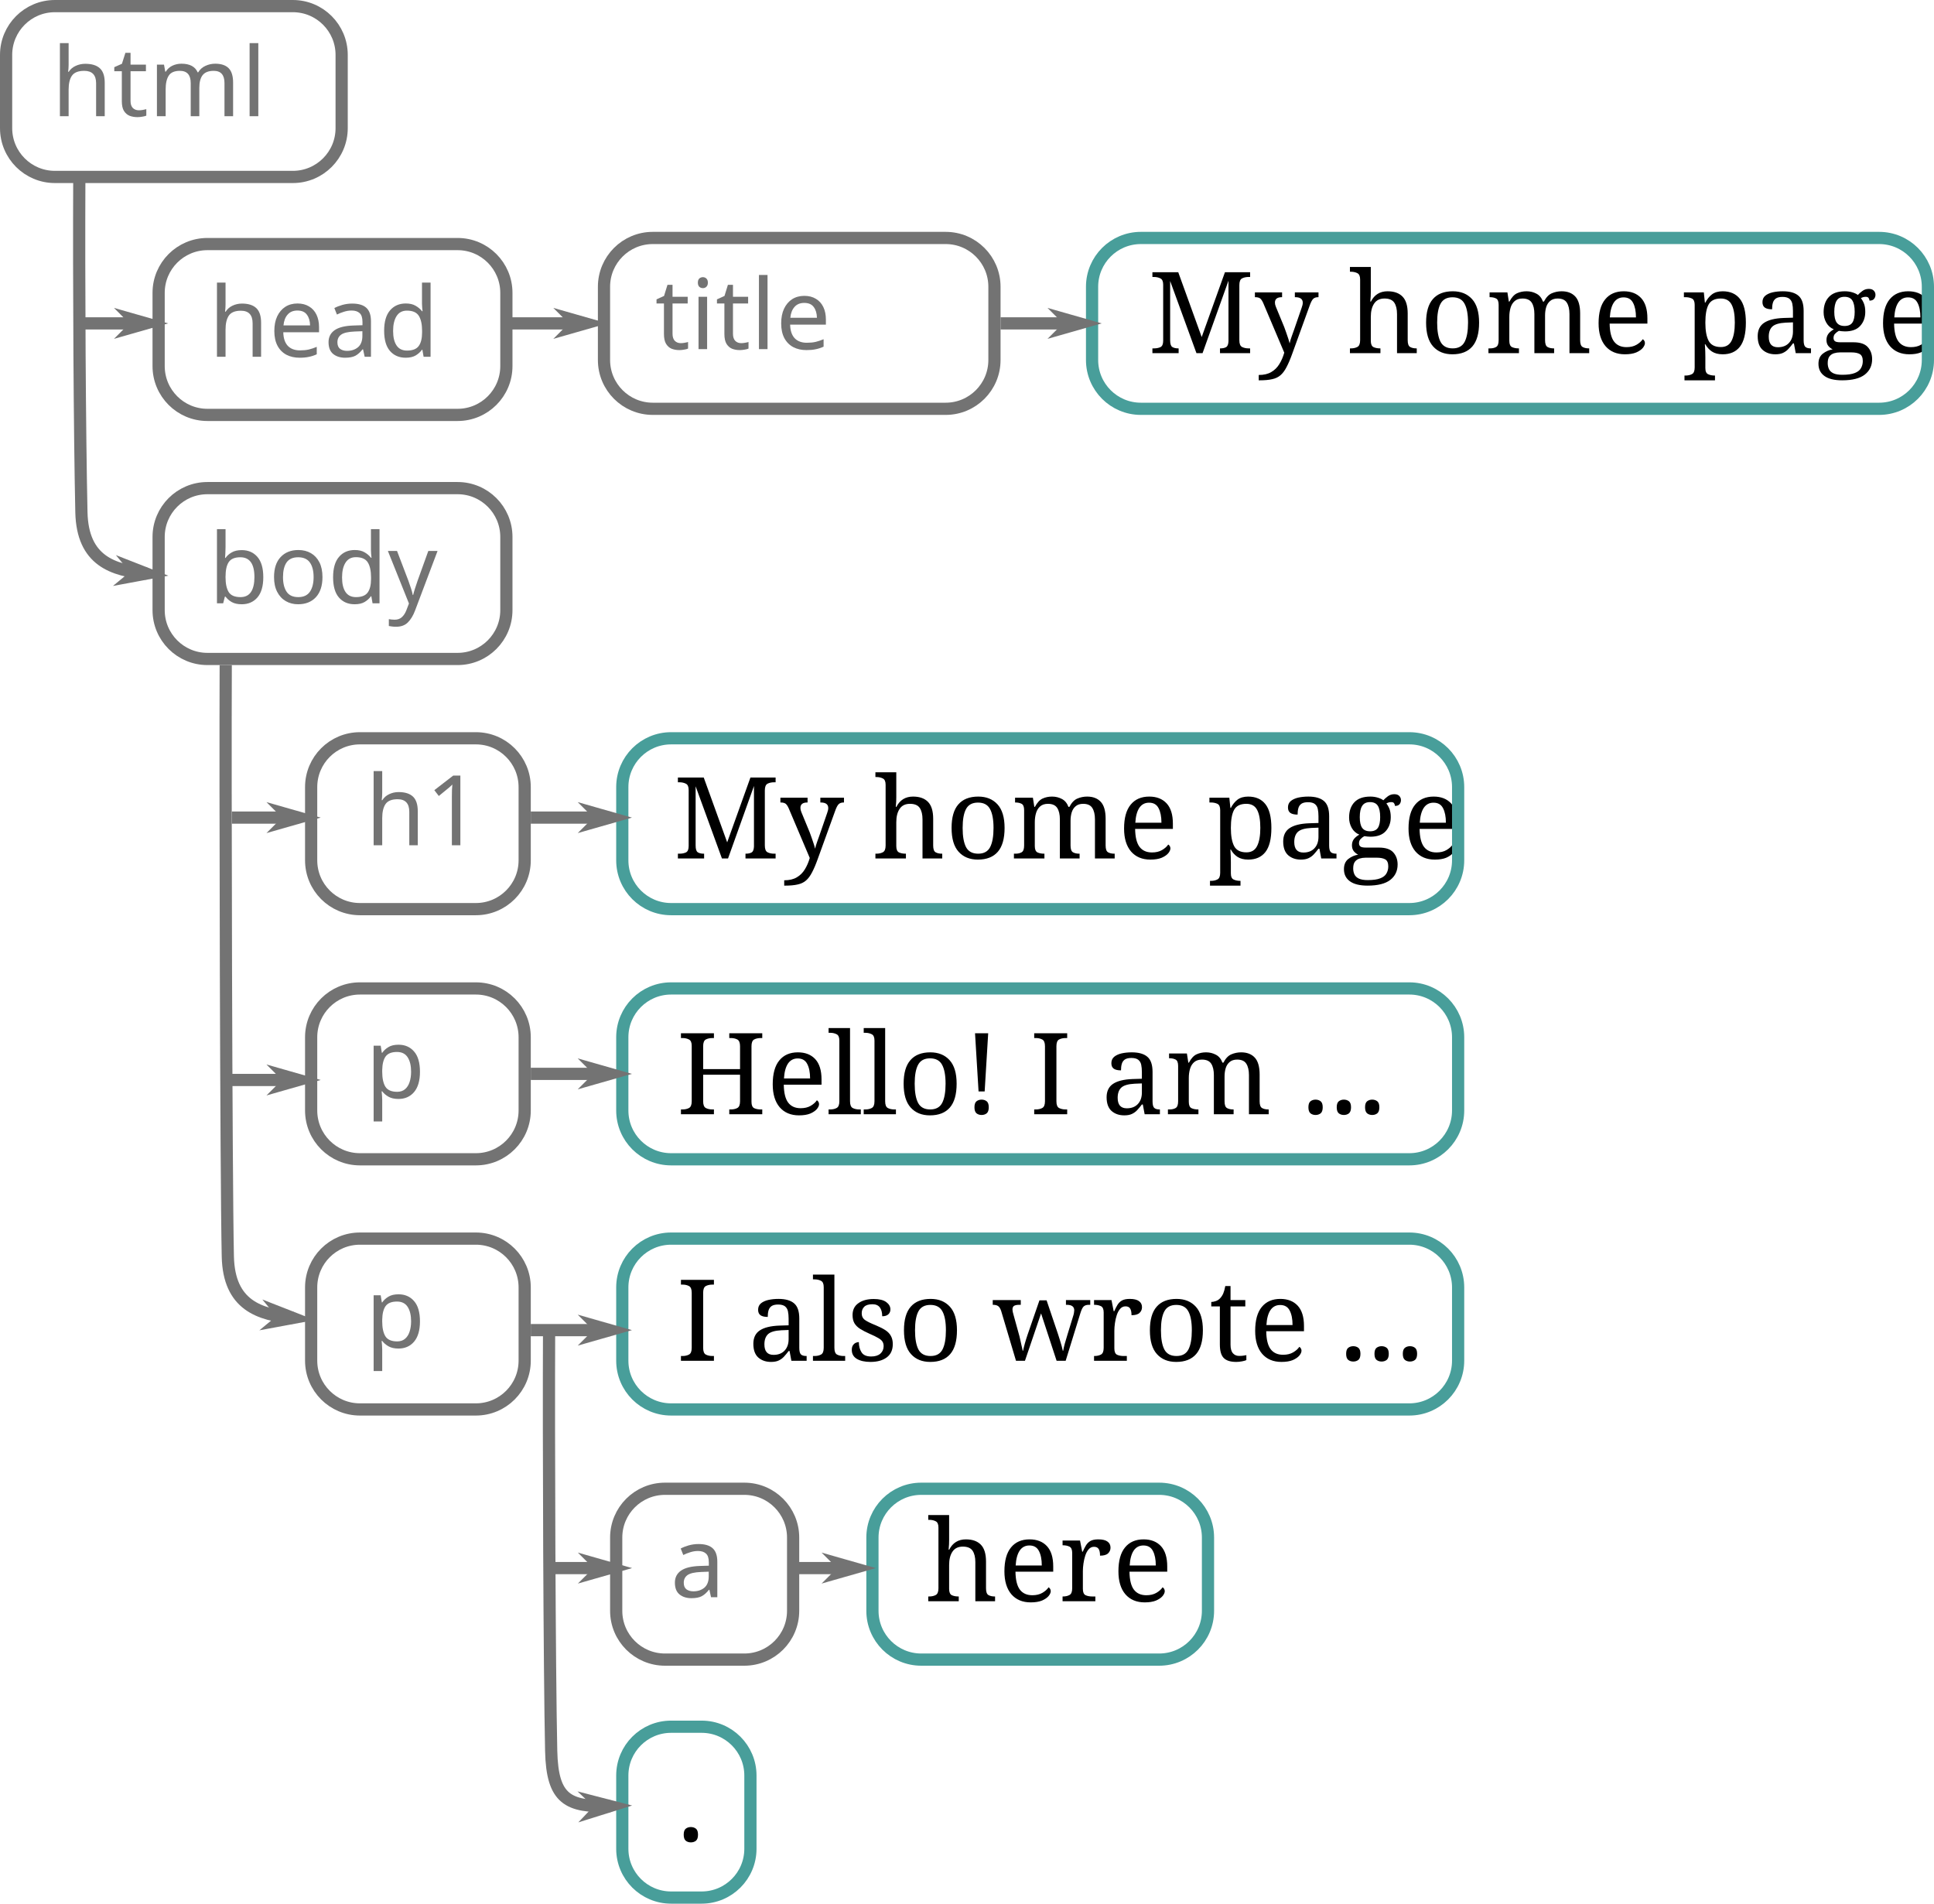
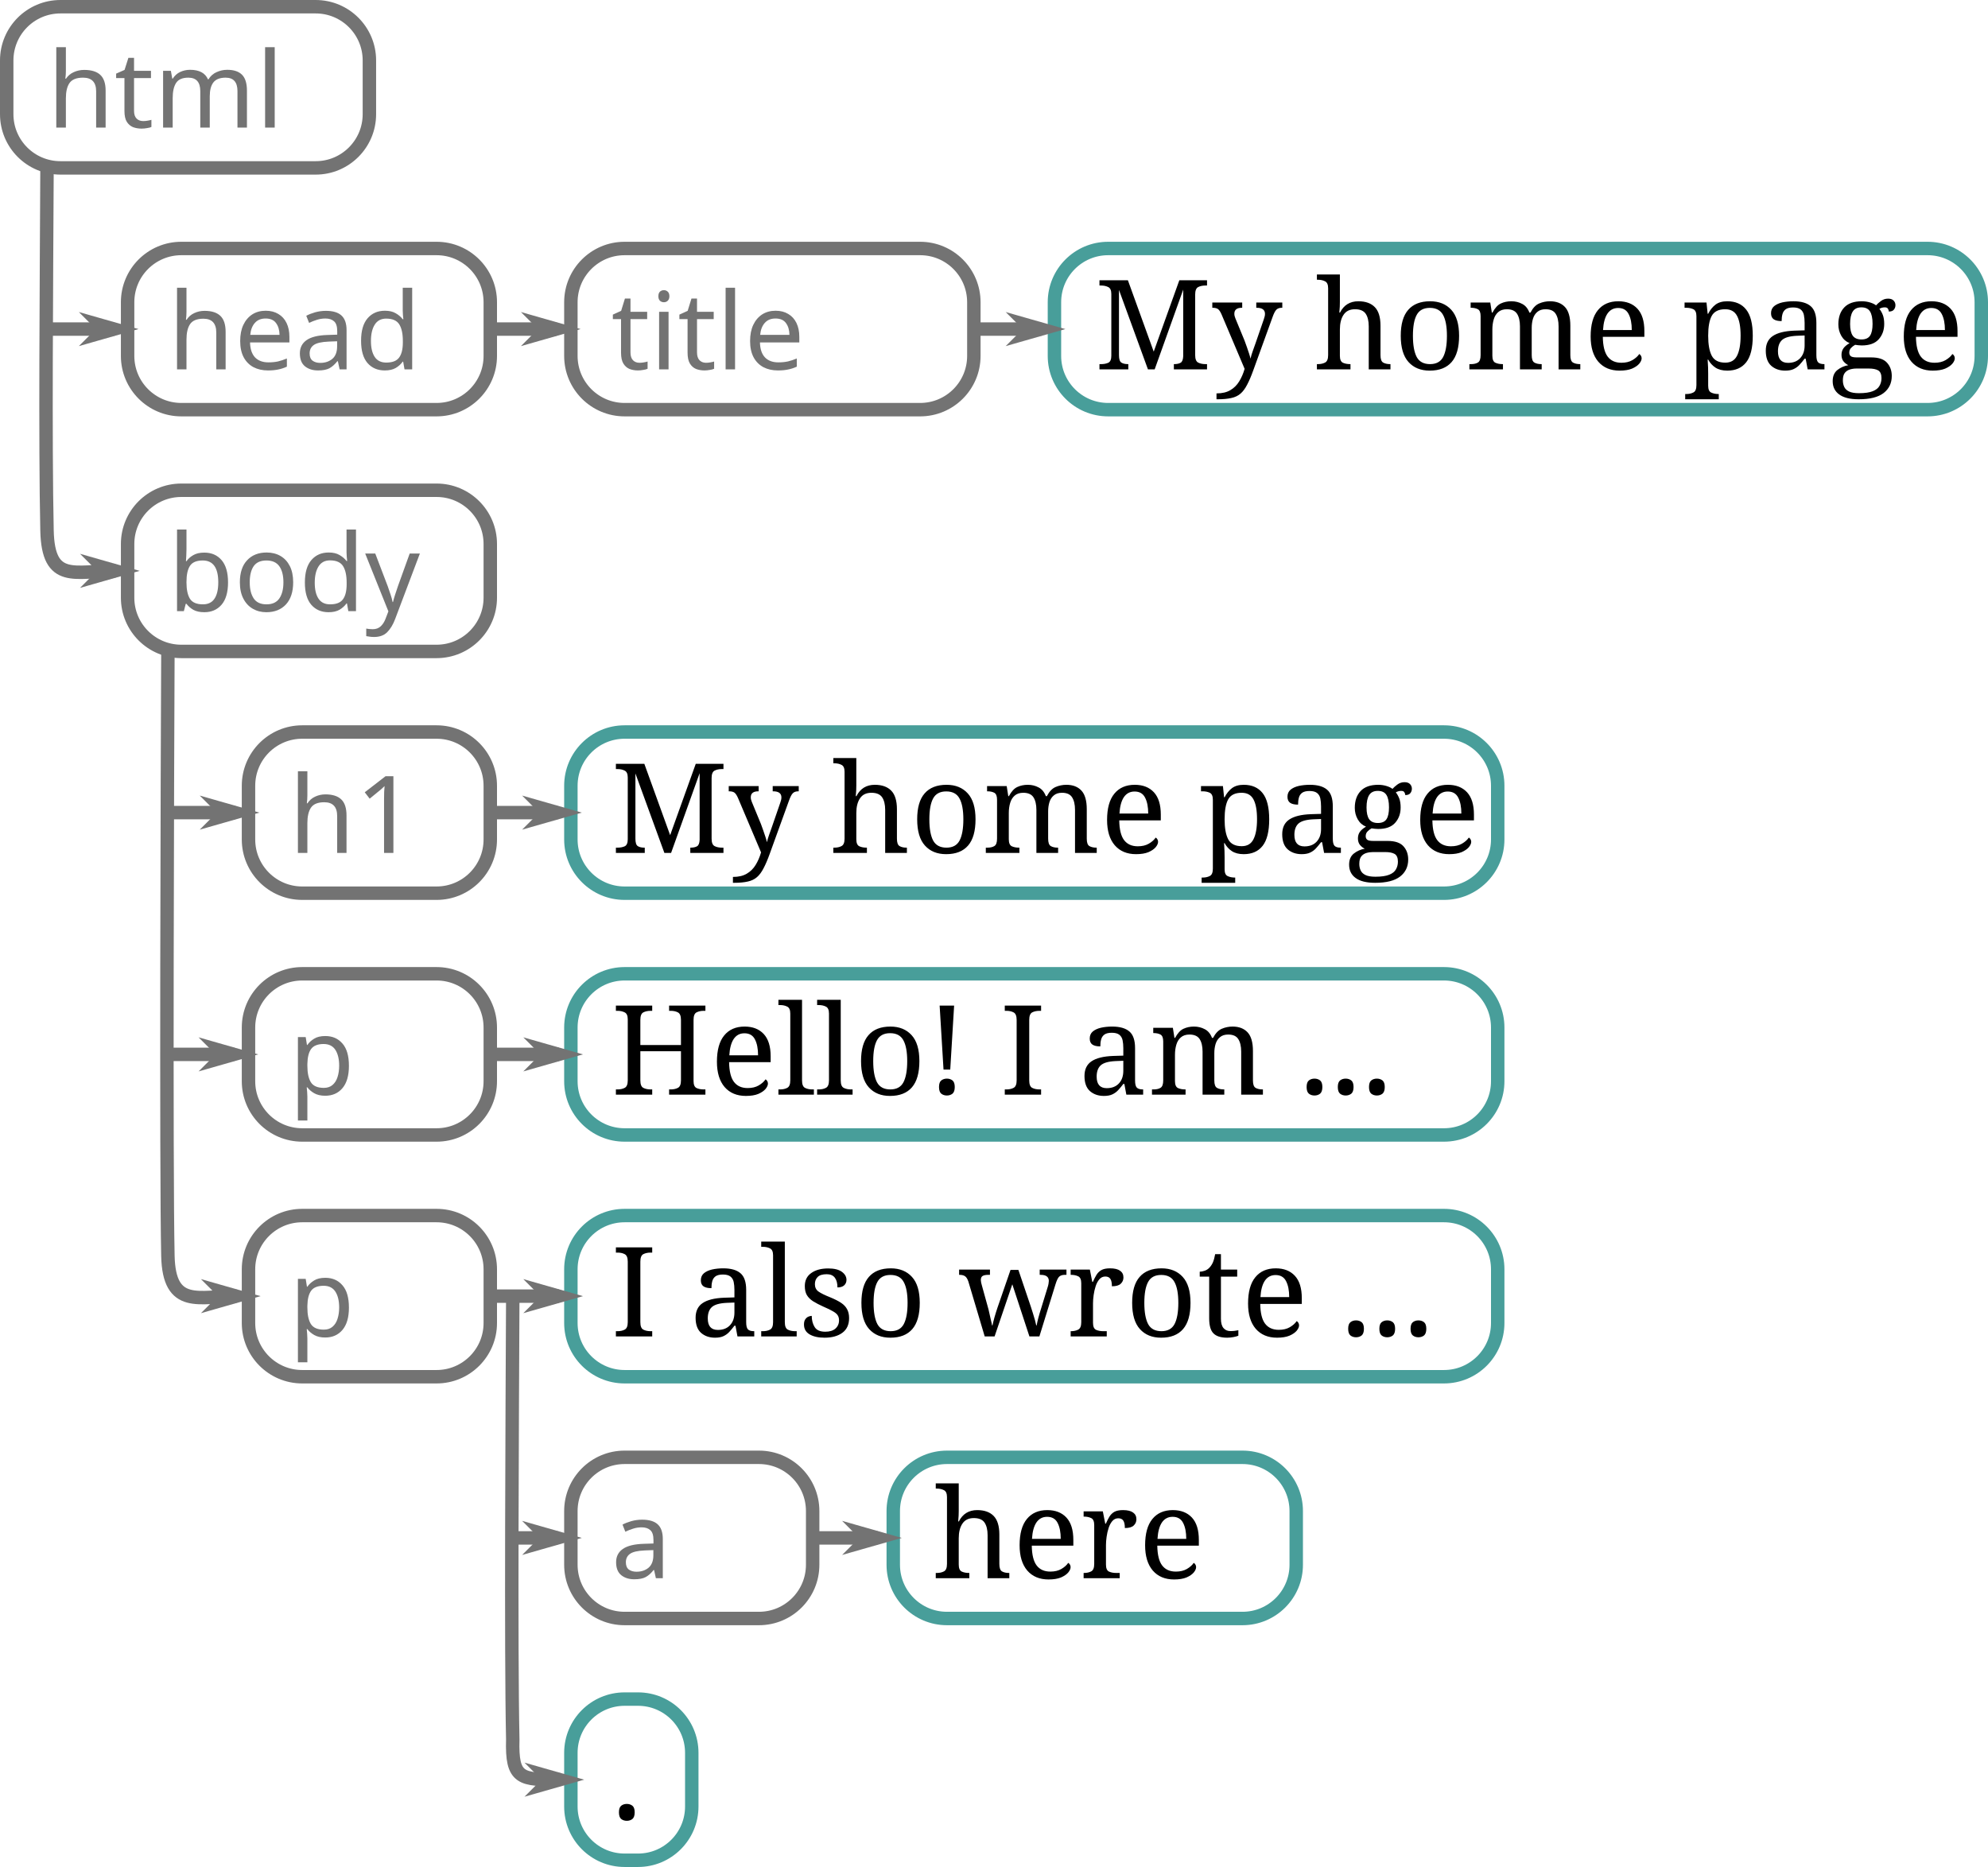
- <svg xmlns="http://www.w3.org/2000/svg" width="317" height="312" id="svg2" version="1.1">
-   <style>
+ <svg xmlns="http://www.w3.org/2000/svg" width="296" height="278" id="svg2" version="1.1">
+   <style id="style3174">
    @font-face {
      font-family: 'PT Mono';
      font-style: normal;
      font-weight: 400;
      src: local('PT Mono'), local('PTMono-Regular'), url(http://themes.googleusercontent.com/static/fonts/ptmono/v1/jmle3kzCPnW8O7_gZGRDlQ.woff) format('woff');
    }
  </style>
  <defs id="defs4">
+     <marker orient="auto" refY="0.0" refX="0.0" id="Arrow2Mend" style="overflow:visible;">
+       <path id="path5260" style="fill-rule:evenodd;stroke-width:0.625;stroke-linejoin:round;" d="M 8.719,4.034 L -2.207,0.016 L 8.719,-4.002 C 6.973,-1.63 6.983,1.616 8.719,4.034 z " transform="scale(0.6) rotate(180) translate(0,0)" />
+     </marker>
    <marker orient="auto" refY="0" refX="0" id="Arrow1Send" style="overflow:visible">
      <path id="path3895" d="M 0,0 5,-5 -12.5,0 5,5 0,0 z" style="fill-rule:evenodd;stroke:#000000;stroke-width:1pt" transform="matrix(-0.2,0,0,-0.2,-1.2,0)" />
    </marker>
    <marker orient="auto" refY="0" refX="0" id="Arrow1SendS" style="overflow:visible">
      <path id="path4326" d="M 0,0 5,-5 -12.5,0 5,5 0,0 z" style="fill:#737373;fill-rule:evenodd;stroke:#737373;stroke-width:1pt" transform="matrix(-0.2,0,0,-0.2,-1.2,0)" />
    </marker>
  </defs>
-   <g transform="translate(-67,-94.25363)" id="layer1">
-     <rect ry="8" rx="8" style="fill:none;stroke:#737373;stroke-width:2;stroke-miterlimit:4;stroke-opacity:1;stroke-dasharray:none" id="rect3859" width="55" height="28" x="68" y="95.254" />
-     <text transform="scale(1.015234,0.9849947)" xml:space="preserve" style="font-size:16px;font-style:normal;font-variant:normal;font-weight:normal;font-stretch:normal;line-height:125%;letter-spacing:0px;word-spacing:0px;fill:#737373;fill-opacity:1;stroke:none;font-family:PT Mono;-inkscape-font-specification:PT Mono" x="74.309" y="115.02" id="text3861">
-       <tspan id="tspan3863" x="74.309" y="115.02">html</tspan>
+   <g transform="translate(-72,-93.25363)" id="layer1">
+     <rect ry="8" rx="8" style="fill:none;stroke:#737373;stroke-width:2;stroke-miterlimit:4;stroke-opacity:1;stroke-dasharray:none" id="rect3859" width="54" height="24" x="73" y="94.254" />
+     <text transform="scale(1.015234,0.9849947)" xml:space="preserve" style="font-size:16px;font-style:normal;font-variant:normal;font-weight:normal;font-stretch:normal;line-height:125%;letter-spacing:0px;word-spacing:0px;fill:#737373;fill-opacity:1;stroke:none;font-family:PT Mono;-inkscape-font-specification:PT Mono" x="77.815" y="113.964" id="text3861">
+       <tspan id="tspan3863" x="77.815" y="113.964">html</tspan>
    </text>
-     <text id="text3811" y="152.724" x="101.205" style="font-size:16px;font-style:normal;font-variant:normal;font-weight:normal;font-stretch:normal;line-height:125%;letter-spacing:0px;word-spacing:0px;fill:#737373;fill-opacity:1;stroke:none;font-family:PT Mono;-inkscape-font-specification:PT Mono" xml:space="preserve">
-       <tspan y="152.724" x="101.205" id="tspan3813">head</tspan>
+     <text id="text3811" y="148.254" x="97" style="font-size:16px;font-style:normal;font-variant:normal;font-weight:normal;font-stretch:normal;line-height:125%;letter-spacing:0px;word-spacing:0px;fill:#737373;fill-opacity:1;stroke:none;font-family:PT Mono;-inkscape-font-specification:PT Mono" xml:space="preserve">
+       <tspan y="148.254" x="97" id="tspan3813">head</tspan>
    </text>
-     <text xml:space="preserve" style="font-size:16px;font-style:normal;font-variant:normal;font-weight:normal;font-stretch:normal;line-height:125%;letter-spacing:0px;word-spacing:0px;fill:#737373;fill-opacity:1;stroke:none;font-family:PT Mono;-inkscape-font-specification:PT Mono" x="174.361" y="151.475" id="text3817">
-       <tspan id="tspan3819" x="174.361" y="151.475">title</tspan>
+     <text xml:space="preserve" style="font-size:16px;font-style:normal;font-variant:normal;font-weight:normal;font-stretch:normal;line-height:125%;letter-spacing:0px;word-spacing:0px;fill:#737373;fill-opacity:1;stroke:none;font-family:PT Mono;-inkscape-font-specification:PT Mono" x="163" y="148.254" id="text3817">
+       <tspan id="tspan3819" x="163" y="148.254">title</tspan>
    </text>
-     <text xml:space="preserve" style="font-size:18.576px;font-style:normal;font-variant:normal;font-weight:normal;font-stretch:normal;line-height:125%;letter-spacing:0px;word-spacing:0px;fill:#000000;fill-opacity:1;stroke:none;font-family:Georgia;-inkscape-font-specification:Georgia" x="255.186" y="152.131" id="text3821">
-       <tspan id="tspan3823" x="255.186" y="152.131">My home page</tspan>
+     <text xml:space="preserve" style="font-size:18.576px;font-style:normal;font-variant:normal;font-weight:normal;font-stretch:normal;line-height:125%;letter-spacing:0px;word-spacing:0px;fill:#000000;fill-opacity:1;stroke:none;font-family:Georgia;-inkscape-font-specification:Georgia" x="235" y="148.254" id="text3821">
+       <tspan id="tspan3823" x="235" y="148.254">My home page</tspan>
    </text>
-     <rect y="134.254" x="93" height="28" width="57" id="rect3018" style="fill:none;stroke:#737373;stroke-width:2;stroke-miterlimit:4;stroke-opacity:1;stroke-dasharray:none" rx="8" ry="8" />
-     <rect ry="8" rx="8" style="fill:none;stroke:#737373;stroke-width:2;stroke-miterlimit:4;stroke-opacity:1;stroke-dasharray:none" id="rect3024" width="64" height="28" x="166" y="133.254" />
-     <rect y="133.254" x="246" height="28" width="137" id="rect3026" style="fill:none;stroke:#489e9a;stroke-width:2;stroke-miterlimit:4;stroke-opacity:1;stroke-dasharray:none" rx="8" ry="8" />
-     <text xml:space="preserve" style="font-size:16px;font-style:normal;font-variant:normal;font-weight:normal;font-stretch:normal;line-height:125%;letter-spacing:0px;word-spacing:0px;fill:#737373;fill-opacity:1;stroke:none;font-family:PT Mono;-inkscape-font-specification:PT Mono" x="101.205" y="193.13" id="text3796">
-       <tspan id="tspan3798" x="101.205" y="193.13">body</tspan>
+     <text xml:space="preserve" style="font-size:16px;font-style:normal;font-variant:normal;font-weight:normal;font-stretch:normal;line-height:125%;letter-spacing:0px;word-spacing:0px;fill:#737373;fill-opacity:1;stroke:none;font-family:PT Mono;-inkscape-font-specification:PT Mono" x="97" y="184.254" id="text3796">
+       <tspan id="tspan3798" x="97" y="184.254">body</tspan>
    </text>
-     <text id="text3802" y="232.792" x="126.884" style="font-size:16px;font-style:normal;font-variant:normal;font-weight:normal;font-stretch:normal;line-height:125%;letter-spacing:0px;word-spacing:0px;fill:#737373;fill-opacity:1;stroke:none;font-family:PT Mono;-inkscape-font-specification:PT Mono" xml:space="preserve">
-       <tspan y="232.792" x="126.884" id="tspan3804">h1</tspan>
+     <text id="text3802" y="220.254" x="115" style="font-size:16px;font-style:normal;font-variant:normal;font-weight:normal;font-stretch:normal;line-height:125%;letter-spacing:0px;word-spacing:0px;fill:#737373;fill-opacity:1;stroke:none;font-family:PT Mono;-inkscape-font-specification:PT Mono" xml:space="preserve">
+       <tspan y="220.254" x="115" id="tspan3804">h1</tspan>
    </text>
-     <text id="text3806" y="234.949" x="177.41" style="font-size:18.576px;font-style:normal;font-variant:normal;font-weight:normal;font-stretch:normal;line-height:125%;letter-spacing:0px;word-spacing:0px;fill:#000000;fill-opacity:1;stroke:none;font-family:Georgia;-inkscape-font-specification:Georgia" xml:space="preserve">
-       <tspan y="234.949" x="177.41" id="tspan3808">My home page</tspan>
-     </text>
-     <rect y="215.254" x="118" height="28" width="35" id="rect3810" style="fill:none;stroke:#737373;stroke-width:2;stroke-miterlimit:4;stroke-opacity:1;stroke-dasharray:none" rx="8" ry="8" />
-     <rect ry="8" rx="8" style="fill:none;stroke:#489e9a;stroke-width:2;stroke-miterlimit:4;stroke-opacity:1;stroke-dasharray:none" id="rect3812" width="137" height="28" x="169" y="215.254" />
    <flowRoot xml:space="preserve" id="flowRoot3814" style="font-size:30px;font-style:normal;font-variant:normal;font-weight:normal;font-stretch:normal;line-height:125%;letter-spacing:0px;word-spacing:0px;fill:#000000;fill-opacity:1;stroke:none;font-family:PT Mono;-inkscape-font-specification:PT Mono">
      <flowRegion id="flowRegion3816">
        <rect id="rect3818" width="247.992" height="40.911" x="41.416" y="114.452" />
      </flowRegion>
      <flowPara id="flowPara3820" />
    </flowRoot>
-     <text xml:space="preserve" style="font-size:16px;font-style:normal;font-variant:normal;font-weight:normal;font-stretch:normal;line-height:125%;letter-spacing:0px;word-spacing:0px;fill:#737373;fill-opacity:1;stroke:none;font-family:PT Mono;-inkscape-font-specification:PT Mono" x="126.884" y="274.209" id="text3822">
-       <tspan id="tspan3824" x="126.884" y="274.209">p</tspan>
+     <text xml:space="preserve" style="font-size:16px;font-style:normal;font-variant:normal;font-weight:normal;font-stretch:normal;line-height:125%;letter-spacing:0px;word-spacing:0px;fill:#737373;fill-opacity:1;stroke:none;font-family:PT Mono;-inkscape-font-specification:PT Mono" x="115" y="256.254" id="text3822">
+       <tspan id="tspan3824" x="115" y="256.254">p</tspan>
    </text>
-     <text xml:space="preserve" style="font-size:18.576px;font-style:normal;font-variant:normal;font-weight:normal;font-stretch:normal;line-height:125%;letter-spacing:0px;word-spacing:0px;fill:#000000;fill-opacity:1;stroke:none;font-family:Georgia;-inkscape-font-specification:Georgia" x="177.91" y="276.865" id="text3826">
-       <tspan id="tspan3828" x="177.91" y="276.865">Hello! I am ...</tspan>
+     <text xml:space="preserve" style="font-size:18.576px;font-style:normal;font-variant:normal;font-weight:normal;font-stretch:normal;line-height:125%;letter-spacing:0px;word-spacing:0px;fill:#000000;fill-opacity:1;stroke:none;font-family:Georgia;-inkscape-font-specification:Georgia" x="163" y="256.254" id="text3826">
+       <tspan id="tspan3828" x="163" y="256.254">Hello! I am ...</tspan>
    </text>
-     <rect ry="8" rx="8" style="fill:none;stroke:#737373;stroke-width:2;stroke-miterlimit:4;stroke-opacity:1;stroke-dasharray:none" id="rect3830" width="35" height="28" x="118" y="256.254" />
-     <rect y="256.254" x="169" height="28" width="137" id="rect3832" style="fill:none;stroke:#489e9a;stroke-width:2;stroke-miterlimit:4;stroke-opacity:1;stroke-dasharray:none" rx="8" ry="8" />
-     <text id="text3834" y="315.12" x="126.884" style="font-size:16px;font-style:normal;font-variant:normal;font-weight:normal;font-stretch:normal;line-height:125%;letter-spacing:0px;word-spacing:0px;fill:#737373;fill-opacity:1;stroke:none;font-family:PT Mono;-inkscape-font-specification:PT Mono" xml:space="preserve">
-       <tspan y="315.12" x="126.884" id="tspan3836">p</tspan>
+     <text id="text3838" y="292.254" x="163" style="font-size:18.576px;font-style:normal;font-variant:normal;font-weight:normal;font-stretch:normal;line-height:125%;letter-spacing:0px;word-spacing:0px;fill:#000000;fill-opacity:1;stroke:none;font-family:Georgia;-inkscape-font-specification:Georgia" xml:space="preserve">
+       <tspan y="292.254" x="163" id="tspan3840">I also wrote ...</tspan>
    </text>
-     <text id="text3838" y="317.276" x="177.91" style="font-size:18.576px;font-style:normal;font-variant:normal;font-weight:normal;font-stretch:normal;line-height:125%;letter-spacing:0px;word-spacing:0px;fill:#000000;fill-opacity:1;stroke:none;font-family:Georgia;-inkscape-font-specification:Georgia" xml:space="preserve">
-       <tspan y="317.276" x="177.91" id="tspan3840">I also wrote ...</tspan>
-     </text>
-     <rect y="297.254" x="118" height="28" width="35" id="rect3842" style="fill:none;stroke:#737373;stroke-width:2;stroke-miterlimit:4;stroke-opacity:1;stroke-dasharray:none" rx="8" ry="8" />
-     <rect ry="8" rx="8" style="fill:none;stroke:#489e9a;stroke-width:2;stroke-miterlimit:4;stroke-opacity:1;stroke-dasharray:none" id="rect3844" width="137" height="28" x="169" y="297.254" />
    <flowRoot xml:space="preserve" id="flowRoot3846" style="font-size:30px;font-style:normal;font-variant:normal;font-weight:normal;font-stretch:normal;line-height:125%;letter-spacing:0px;word-spacing:0px;fill:#000000;fill-opacity:1;stroke:none;font-family:PT Mono;-inkscape-font-specification:PT Mono">
      <flowRegion id="flowRegion3848">
        <rect id="rect3850" width="255.064" height="41.416" x="47.982" y="197.284" />
      </flowRegion>
      <flowPara id="flowPara3852" />
    </flowRoot>
-     <text xml:space="preserve" style="font-size:16px;font-style:normal;font-variant:normal;font-weight:normal;font-stretch:normal;line-height:125%;letter-spacing:0px;word-spacing:0px;fill:#737373;fill-opacity:1;stroke:none;font-family:PT Mono;-inkscape-font-specification:PT Mono" x="176.886" y="356.031" id="text3854">
-       <tspan id="tspan3856" x="176.886" y="356.031">a</tspan>
+     <text xml:space="preserve" style="font-size:16px;font-style:normal;font-variant:normal;font-weight:normal;font-stretch:normal;line-height:125%;letter-spacing:0px;word-spacing:0px;fill:#737373;fill-opacity:1;stroke:none;font-family:PT Mono;-inkscape-font-specification:PT Mono" x="163" y="328.254" id="text3854">
+       <tspan id="tspan3856" x="163" y="328.254">a</tspan>
    </text>
-     <text xml:space="preserve" style="font-size:18.576px;font-style:normal;font-variant:normal;font-weight:normal;font-stretch:normal;line-height:125%;letter-spacing:0px;word-spacing:0px;fill:#000000;fill-opacity:1;stroke:none;font-family:Georgia;-inkscape-font-specification:Georgia" x="218.821" y="356.687" id="text3858">
-       <tspan id="tspan3860" x="218.821" y="356.687">here</tspan>
+     <text xml:space="preserve" style="font-size:18.576px;font-style:normal;font-variant:normal;font-weight:normal;font-stretch:normal;line-height:125%;letter-spacing:0px;word-spacing:0px;fill:#000000;fill-opacity:1;stroke:none;font-family:Georgia;-inkscape-font-specification:Georgia" x="211" y="328.254" id="text3858">
+       <tspan id="tspan3860" x="211" y="328.254">here</tspan>
    </text>
-     <rect ry="8" rx="8" style="fill:none;stroke:#737373;stroke-width:2;stroke-miterlimit:4;stroke-opacity:1;stroke-dasharray:none" id="rect3862" width="29" height="28" x="168" y="338.254" />
-     <rect y="338.254" x="210" height="28" width="55" id="rect3864" style="fill:none;stroke:#489e9a;stroke-width:2;stroke-miterlimit:4;stroke-opacity:1;stroke-dasharray:none" rx="8" ry="8" />
-     <text xml:space="preserve" style="font-size:18.576px;font-style:normal;font-variant:normal;font-weight:normal;font-stretch:normal;line-height:125%;letter-spacing:0px;word-spacing:0px;fill:#000000;fill-opacity:1;stroke:none;font-family:Georgia;-inkscape-font-specification:Georgia" x="177.91" y="396.083" id="text3866">
-       <tspan id="tspan3868" x="177.91" y="396.083">.</tspan>
+     <text xml:space="preserve" style="font-size:18.576px;font-style:normal;font-variant:normal;font-weight:normal;font-stretch:normal;line-height:125%;letter-spacing:0px;word-spacing:0px;fill:#000000;fill-opacity:1;stroke:none;font-family:Georgia;-inkscape-font-specification:Georgia" x="163" y="364.254" id="text3866">
+       <tspan id="tspan3868" x="163" y="364.254">.</tspan>
    </text>
-     <rect y="377.254" x="169" height="28" width="21" id="rect3870" style="fill:none;stroke:#489e9a;stroke-width:2;stroke-miterlimit:4;stroke-opacity:1;stroke-dasharray:none" rx="8" ry="8" />
-     <rect ry="8" rx="8" style="fill:none;stroke:#737373;stroke-width:2;stroke-miterlimit:4;stroke-opacity:1;stroke-dasharray:none" id="rect3872" width="57" height="28" x="93" y="174.254" />
-     <path style="fill:none;stroke:#737373;stroke-width:2;stroke-linecap:butt;stroke-linejoin:miter;stroke-miterlimit:4;stroke-opacity:1;stroke-dasharray:none;marker-end:url(#Arrow1SendS)" d="m 150,147.254 13.01,0" id="path3874" />
-     <path id="path4439" d="m 231,147.254 13.01,0" style="fill:none;stroke:#737373;stroke-width:2;stroke-linecap:butt;stroke-linejoin:miter;stroke-miterlimit:4;stroke-opacity:1;stroke-dasharray:none;marker-end:url(#Arrow1SendS)" />
-     <path style="fill:none;stroke:#737373;stroke-width:2;stroke-linecap:butt;stroke-linejoin:miter;stroke-miterlimit:4;stroke-opacity:1;stroke-dasharray:none;marker-end:url(#Arrow1SendS)" d="m 154,228.254 13.01,0" id="path4441" />
-     <path id="path4443" d="m 154,270.254 13.01,0" style="fill:none;stroke:#737373;stroke-width:2;stroke-linecap:butt;stroke-linejoin:miter;stroke-miterlimit:4;stroke-opacity:1;stroke-dasharray:none;marker-end:url(#Arrow1SendS)" />
-     <path style="fill:none;stroke:#737373;stroke-width:2;stroke-linecap:butt;stroke-linejoin:miter;stroke-miterlimit:4;stroke-opacity:1;stroke-dasharray:none;marker-end:url(#Arrow1SendS)" d="m 154,312.254 13.01,0" id="path4445" />
-     <path id="path4447" d="m 197,351.254 9.982,0" style="fill:none;stroke:#737373;stroke-width:2;stroke-linecap:butt;stroke-linejoin:miter;stroke-miterlimit:4;stroke-opacity:1;stroke-dasharray:none;marker-end:url(#Arrow1SendS)" />
-     <path id="path4449" d="m 80,147.254 10.993,0" style="fill:none;stroke:#737373;stroke-width:2;stroke-linecap:butt;stroke-linejoin:miter;stroke-miterlimit:4;stroke-opacity:1;stroke-dasharray:none;marker-end:url(#Arrow1SendS)" />
-     <path style="fill:none;stroke:#737373;stroke-width:2;stroke-linecap:butt;stroke-linejoin:miter;stroke-miterlimit:4;stroke-opacity:1;stroke-dasharray:none;marker-end:url(#Arrow1SendS)" d="m 80,123.254 c -0.081,17.273 0.057,41.808 0.343,54.953 0.177,7.972 5.179,9.532 10.704,10.059" id="path4451" />
-     <path style="fill:none;stroke:#737373;stroke-width:2;stroke-linecap:butt;stroke-linejoin:miter;stroke-miterlimit:4;stroke-opacity:1;stroke-dasharray:none;marker-end:url(#Arrow1SendS)" d="m 105,228.254 10.993,0" id="path4453" />
-     <path id="path4455" d="m 104,203.254 c -0.081,17.302 0.057,83.766 0.343,96.933 0.177,7.986 5.179,9.548 10.704,10.076" style="fill:none;stroke:#737373;stroke-width:2;stroke-linecap:butt;stroke-linejoin:miter;stroke-miterlimit:4;stroke-opacity:1;stroke-dasharray:none;marker-end:url(#Arrow1SendS)" />
-     <path id="path4457" d="m 105,271.254 10.993,0" style="fill:none;stroke:#737373;stroke-width:2;stroke-linecap:butt;stroke-linejoin:miter;stroke-miterlimit:4;stroke-opacity:1;stroke-dasharray:none;marker-end:url(#Arrow1SendS)" />
-     <path style="fill:none;stroke:#737373;stroke-width:2;stroke-linecap:butt;stroke-linejoin:miter;stroke-miterlimit:4;stroke-opacity:1;stroke-dasharray:none;marker-end:url(#Arrow1SendS)" d="m 157,312.254 c -0.081,17.348 0.057,55.756 0.344,68.959 0.178,8.007 2.77,9.221 9.697,9.045" id="path4459" />
-     <path id="path4461" d="m 158,351.254 9.034,0" style="fill:none;stroke:#737373;stroke-width:2;stroke-linecap:butt;stroke-linejoin:miter;stroke-miterlimit:4;stroke-opacity:1;stroke-dasharray:none;marker-end:url(#Arrow1SendS)" />
+     <path style="fill:none;stroke:#737373;stroke-width:2;stroke-linecap:butt;stroke-linejoin:miter;stroke-miterlimit:4;stroke-opacity:1;stroke-dasharray:none;marker-end:url(#Arrow1SendS)" d="m 145,142.254 9.879,0" id="path3874" />
+     <path id="path4447" d="m 148.702,322.254 6.354,0" style="fill:none;stroke:#737373;stroke-width:2;stroke-linecap:butt;stroke-linejoin:miter;stroke-miterlimit:4;stroke-opacity:1;stroke-dasharray:none;marker-end:url(#Arrow1SendS)" />
+     <path id="path4449" d="m 79,142.254 10.055,0" style="fill:none;stroke:#737373;stroke-width:2;stroke-linecap:butt;stroke-linejoin:miter;stroke-miterlimit:4;stroke-opacity:1;stroke-dasharray:none;marker-end:url(#Arrow1SendS)" />
+     <path style="fill:none;stroke:#737373;stroke-width:2;stroke-linecap:butt;stroke-linejoin:miter;stroke-miterlimit:4;stroke-opacity:1;stroke-dasharray:none;marker-end:url(#Arrow1SendS)" d="m 79,118.254 c -0.081,17.273 -0.286,40.855 0,54 0.177,7.972 4.177,6 10.232,6" id="path4451" />
+     <path style="fill:none;stroke:#737373;stroke-width:2;stroke-linecap:butt;stroke-linejoin:miter;stroke-miterlimit:4;stroke-opacity:1;stroke-dasharray:none;marker-end:url(#Arrow1SendS)" d="m 97,214.254 10.055,0" id="path4453" />
+     <path id="path4455" d="m 97,190.254 c -0.081,17.302 -0.286,76.833 0,90 0.177,7.986 4.707,6 10.232,6" style="fill:none;stroke:#737373;stroke-width:2;stroke-linecap:butt;stroke-linejoin:miter;stroke-miterlimit:4;stroke-opacity:1;stroke-dasharray:none;marker-end:url(#Arrow1SendS)" />
+     <path id="path4457" d="m 97,250.254 9.879,0" style="fill:none;stroke:#737373;stroke-width:2;stroke-linecap:butt;stroke-linejoin:miter;stroke-miterlimit:4;stroke-opacity:1;stroke-dasharray:none;marker-end:url(#Arrow1SendS)" />
+     <rect y="130.254" x="91" height="24" width="54" id="rect3255" style="fill:none;stroke:#737373;stroke-width:2;stroke-miterlimit:4;stroke-opacity:1;stroke-dasharray:none" rx="8" ry="8" />
+     <rect ry="8" rx="8" style="fill:none;stroke:#737373;stroke-width:2;stroke-miterlimit:4;stroke-opacity:1;stroke-dasharray:none" id="rect3265" width="60" height="24" x="157" y="130.254" />
+     <rect y="130.254" x="229" height="24" width="138" id="rect3273" style="fill:none;stroke:#489e9a;stroke-width:2;stroke-miterlimit:4;stroke-opacity:1;stroke-dasharray:none" rx="8" ry="8" />
+     <path id="path4439" d="m 217,142.254 10.055,0" style="fill:none;stroke:#737373;stroke-width:2;stroke-linecap:butt;stroke-linejoin:miter;stroke-miterlimit:4;stroke-opacity:1;stroke-dasharray:none;marker-end:url(#Arrow1SendS)" />
+     <rect ry="8" rx="8" style="fill:none;stroke:#737373;stroke-width:2;stroke-miterlimit:4;stroke-opacity:1;stroke-dasharray:none" id="rect4059" width="54" height="24" x="91" y="166.254" />
+     <rect y="202.254" x="109" height="24" width="36" id="rect4065" style="fill:none;stroke:#737373;stroke-width:2;stroke-miterlimit:4;stroke-opacity:1;stroke-dasharray:none" rx="8" ry="8" />
+     <rect ry="8" rx="8" style="fill:none;stroke:#737373;stroke-width:2;stroke-miterlimit:4;stroke-opacity:1;stroke-dasharray:none" id="rect4071" width="36" height="24" x="109" y="238.254" />
+     <text id="text4073" y="292.254" x="115" style="font-size:16px;font-style:normal;font-variant:normal;font-weight:normal;font-stretch:normal;line-height:125%;letter-spacing:0px;word-spacing:0px;fill:#737373;fill-opacity:1;stroke:none;font-family:PT Mono;-inkscape-font-specification:PT Mono" xml:space="preserve">
+       <tspan y="292.254" x="115" id="tspan4075">p</tspan>
+     </text>
+     <rect y="274.254" x="109" height="24" width="36" id="rect4077" style="fill:none;stroke:#737373;stroke-width:2;stroke-miterlimit:4;stroke-opacity:1;stroke-dasharray:none" rx="8" ry="8" />
+     <text id="text5193" y="220.254" x="163" style="font-size:18.576px;font-style:normal;font-variant:normal;font-weight:normal;font-stretch:normal;line-height:125%;letter-spacing:0px;word-spacing:0px;fill:#000000;fill-opacity:1;stroke:none;font-family:Georgia;-inkscape-font-specification:Georgia" xml:space="preserve">
+       <tspan y="220.254" x="163" id="tspan5195">My home page</tspan>
+     </text>
+     <rect ry="8" rx="8" style="fill:none;stroke:#489e9a;stroke-width:2;stroke-miterlimit:4;stroke-opacity:1;stroke-dasharray:none" id="rect5197" width="138" height="24" x="157" y="202.254" />
+     <path style="fill:none;stroke:#737373;stroke-width:2;stroke-linecap:butt;stroke-linejoin:miter;stroke-miterlimit:4;stroke-opacity:1;stroke-dasharray:none;marker-end:url(#Arrow1SendS)" d="m 145,214.254 10.055,0" id="path4441" />
+     <rect y="238.254" x="157" height="24" width="138" id="rect5203" style="fill:none;stroke:#489e9a;stroke-width:2;stroke-miterlimit:4;stroke-opacity:1;stroke-dasharray:none" rx="8" ry="8" />
+     <rect ry="8" rx="8" style="fill:none;stroke:#489e9a;stroke-width:2;stroke-miterlimit:4;stroke-opacity:1;stroke-dasharray:none" id="rect5209" width="138" height="24" x="157" y="274.254" />
+     <rect y="310.254" x="157" height="24" width="36" id="rect5215" style="fill:none;stroke:#737373;stroke-width:2;stroke-miterlimit:4;stroke-opacity:1;stroke-dasharray:none" rx="8" ry="8" />
+     <rect y="310.254" x="205" height="24" width="60" id="rect5221" style="fill:none;stroke:#489e9a;stroke-width:2;stroke-miterlimit:4;stroke-opacity:1;stroke-dasharray:none" rx="8" ry="8" />
+     <rect ry="8" rx="8" style="fill:none;stroke:#489e9a;stroke-width:2;stroke-miterlimit:4;stroke-opacity:1;stroke-dasharray:none" id="rect5227" width="18" height="24" x="157" y="346.254" />
+     <path style="fill:none;stroke:#737373;stroke-width:2;stroke-linecap:butt;stroke-linejoin:miter;stroke-miterlimit:4;stroke-opacity:1;stroke-dasharray:none;marker-end:url(#Arrow1SendS)" d="m 148.348,286.254 c -0.081,17.348 -0.287,52.797 0,66 -0.176,6 1.194,6 7.061,6" id="path4459" />
+     <path style="fill:none;stroke:#737373;stroke-width:2;stroke-linecap:butt;stroke-linejoin:miter;stroke-miterlimit:4;stroke-opacity:1;stroke-dasharray:none;marker-end:url(#Arrow1SendS)" d="m 145,286.254 10.232,0" id="path4445" />
+     <path id="path4461" d="m 193,322.254 9.702,0" style="fill:none;stroke:#737373;stroke-width:2;stroke-linecap:butt;stroke-linejoin:miter;stroke-miterlimit:4;stroke-opacity:1;stroke-dasharray:none;marker-end:url(#Arrow1SendS)" />
+     <path id="path4443" d="m 145,250.254 10.232,0" style="fill:none;stroke:#737373;stroke-width:2;stroke-linecap:butt;stroke-linejoin:miter;stroke-miterlimit:4;stroke-opacity:1;stroke-dasharray:none;marker-end:url(#Arrow1SendS)" />
  </g>
</svg>
